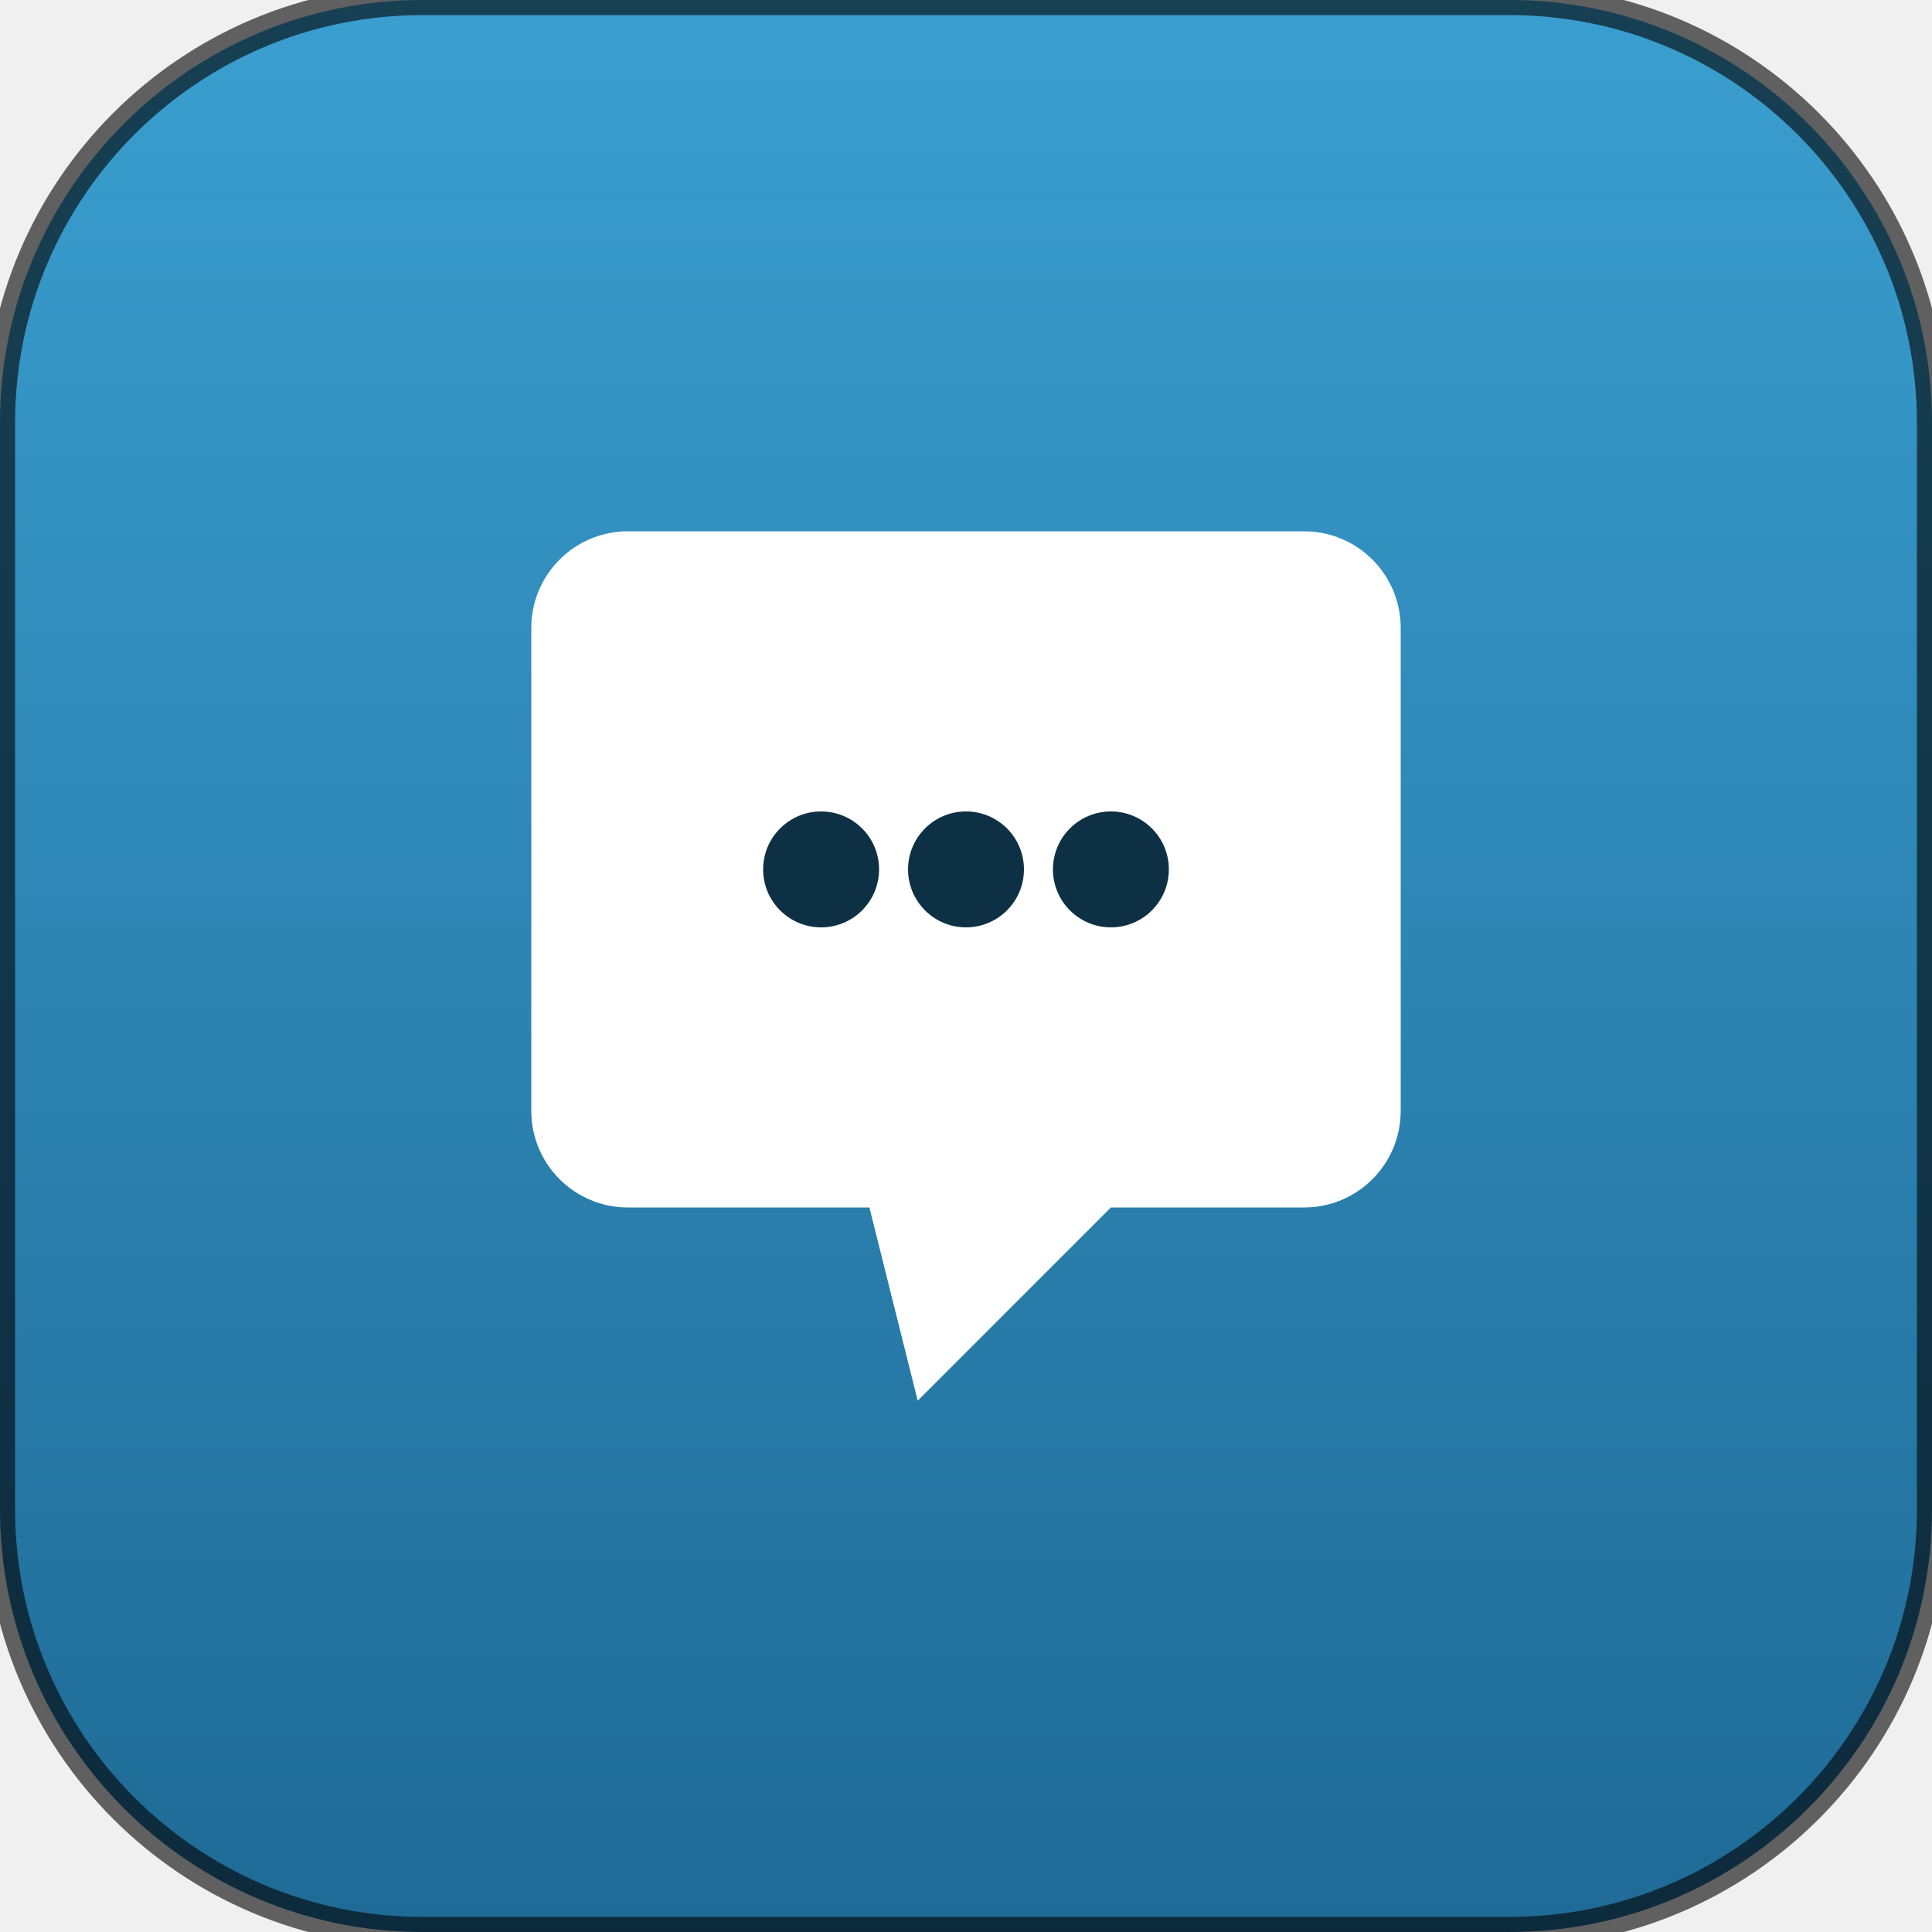
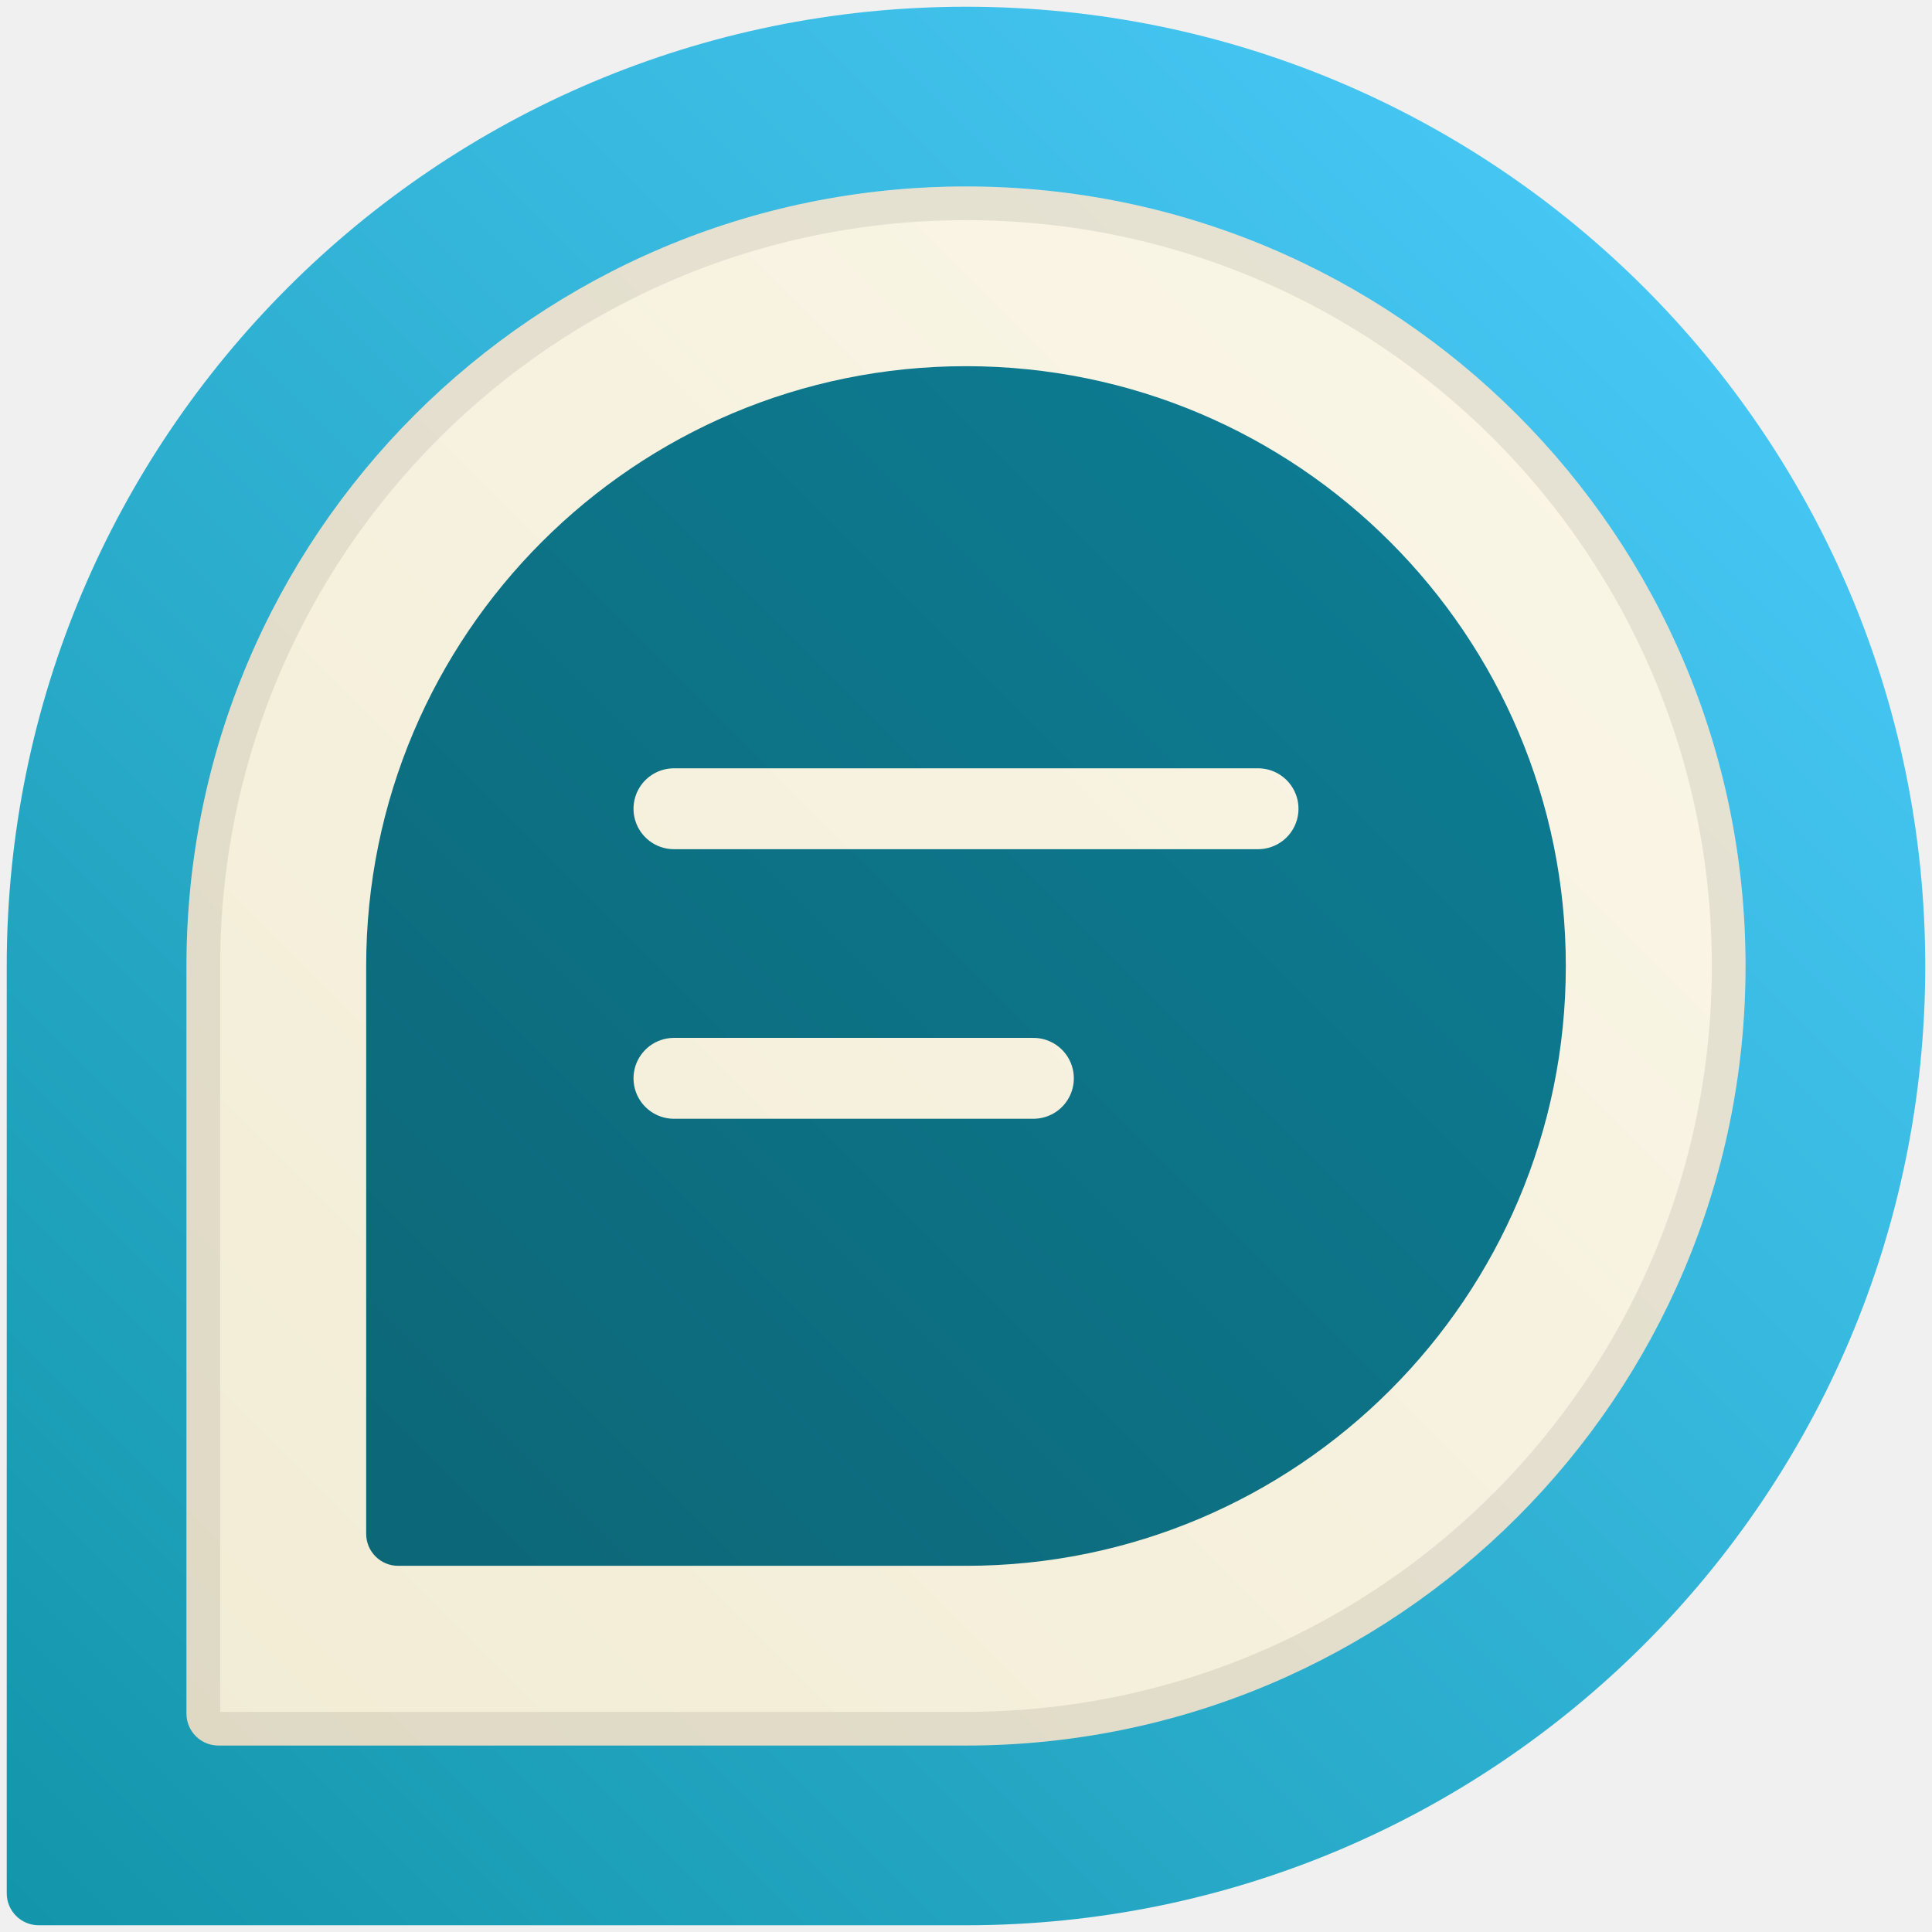
- <svg xmlns="http://www.w3.org/2000/svg" viewBox="0 0 64 64">
+ <svg xmlns="http://www.w3.org/2000/svg" width="86" height="86" viewBox="0 0 86 86">
  <defs>
-     <linearGradient id="bg" x1="0" y1="0" x2="0" y2="1">
-       <stop offset="0" stop-color="#3a9fd0" />
-       <stop offset="1" stop-color="#1f6a96" />
+     <linearGradient id="gF" gradientUnits="userSpaceOnUse" x1="0.717" y1="85.283" x2="85.283" y2="0.717">
+       <stop offset="0" stop-color="#1396AB" />
+       <stop offset="1" stop-color="#4ECEFF" />
    </linearGradient>
+     <linearGradient id="gD" gradientUnits="userSpaceOnUse" x1="0.717" y1="85.283" x2="85.283" y2="0.717">
+       <stop offset="0" stop-color="#0C606E" />
+       <stop offset="1" stop-color="#0E859F" />
+     </linearGradient>
+     <linearGradient id="gE" gradientUnits="userSpaceOnUse" x1="0.717" y1="85.283" x2="85.283" y2="0.717">
+       <stop offset="0" stop-color="#004854" />
+       <stop offset="1" stop-color="#06697E" />
+     </linearGradient>
+     <linearGradient id="gL" gradientUnits="userSpaceOnUse" x1="0.717" y1="85.283" x2="85.283" y2="0.717">
+       <stop offset="0" stop-color="#0F8395" />
+       <stop offset="1" stop-color="#12A9CA" />
+     </linearGradient>
+     <linearGradient id="gT" gradientUnits="userSpaceOnUse" x1="0.717" y1="85.283" x2="85.283" y2="0.717">
+       <stop offset="0" stop-color="#73CDE0" />
+       <stop offset="1" stop-color="#A3E3F7" />
+     </linearGradient>
+     <linearGradient id="gC" gradientUnits="userSpaceOnUse" x1="0.717" y1="85.283" x2="85.283" y2="0.717">
+       <stop offset="0" stop-color="#F1EBD3" />
+       <stop offset="1" stop-color="#FCF8EA" />
+     </linearGradient>
+     <radialGradient id="gR" gradientUnits="userSpaceOnUse" cx="40" cy="40" r="24">
+       <stop offset="0" stop-color="#12A9CA" />
+       <stop offset="1" stop-color="#0C606E" />
+     </radialGradient>
  </defs>
-   <rect width="64" height="64" rx="14" fill="url(#bg)" />
-   <rect width="64" height="64" rx="14" fill="none" stroke="rgba(0,0,0,0.6)" stroke-width="1" />
-   <g transform="translate(12.8 12.8) scale(1.6)">
-     <path d="M3 5a2 2 0 0 1 2-2h14a2 2 0 0 1 2 2v10a2 2 0 0 1-2 2h-4l-4 4-1-4H5a2 2 0 0 1-2-2z" fill="#ffffff" />
-     <circle cx="9" cy="10" r="1.2" fill="#0e3044" />
-     <circle cx="12" cy="10" r="1.2" fill="#0e3044" />
-     <circle cx="15" cy="10" r="1.2" fill="#0e3044" />
-   </g>
+   <path d="M43.000,0.300 H43.000 A42.700,42.700 0 0 1 85.700,43.000 V43.000 A42.700,42.700 0 0 1 43.000,85.700 H1.723 A1.423,1.423 0 0 1 0.300,84.277 V43.000 A42.700,42.700 0 0 1 43.000,0.300 Z" fill="url(#gF)" />
+   <path d="M43.000,8.300 H43.000 A34.700,34.700 0 0 1 77.700,43.000 V43.000 A34.700,34.700 0 0 1 43.000,77.700 H9.723 A1.423,1.423 0 0 1 8.300,76.277 V43.000 A34.700,34.700 0 0 1 43.000,8.300 Z" fill="url(#gC)" />
+   <clipPath id="face">
+     <path d="M43.000,8.300 H43.000 A34.700,34.700 0 0 1 77.700,43.000 V43.000 A34.700,34.700 0 0 1 43.000,77.700 H9.723 A1.423,1.423 0 0 1 8.300,76.277 V43.000 A34.700,34.700 0 0 1 43.000,8.300 Z" />
+   </clipPath>
+   <path d="M43.000,8.300 H43.000 A34.700,34.700 0 0 1 77.700,43.000 V43.000 A34.700,34.700 0 0 1 43.000,77.700 H9.723 A1.423,1.423 0 0 1 8.300,76.277 V43.000 A34.700,34.700 0 0 1 43.000,8.300 Z" fill="none" stroke="#000000" stroke-opacity="0.08" stroke-width="3" clip-path="url(#face)" />
+   <path d="M43.000,16.300 H43.000 A26.700,26.700 0 0 1 69.700,43.000 V43.000 A26.700,26.700 0 0 1 43.000,69.700 H17.723 A1.423,1.423 0 0 1 16.300,68.277 V43.000 A26.700,26.700 0 0 1 43.000,16.300 Z" fill="url(#gD)" />
+   <path d="M30 36H56M30 48H46" fill="none" stroke="url(#gC)" stroke-width="3.6" stroke-linecap="round" stroke-linejoin="round" />
</svg>
